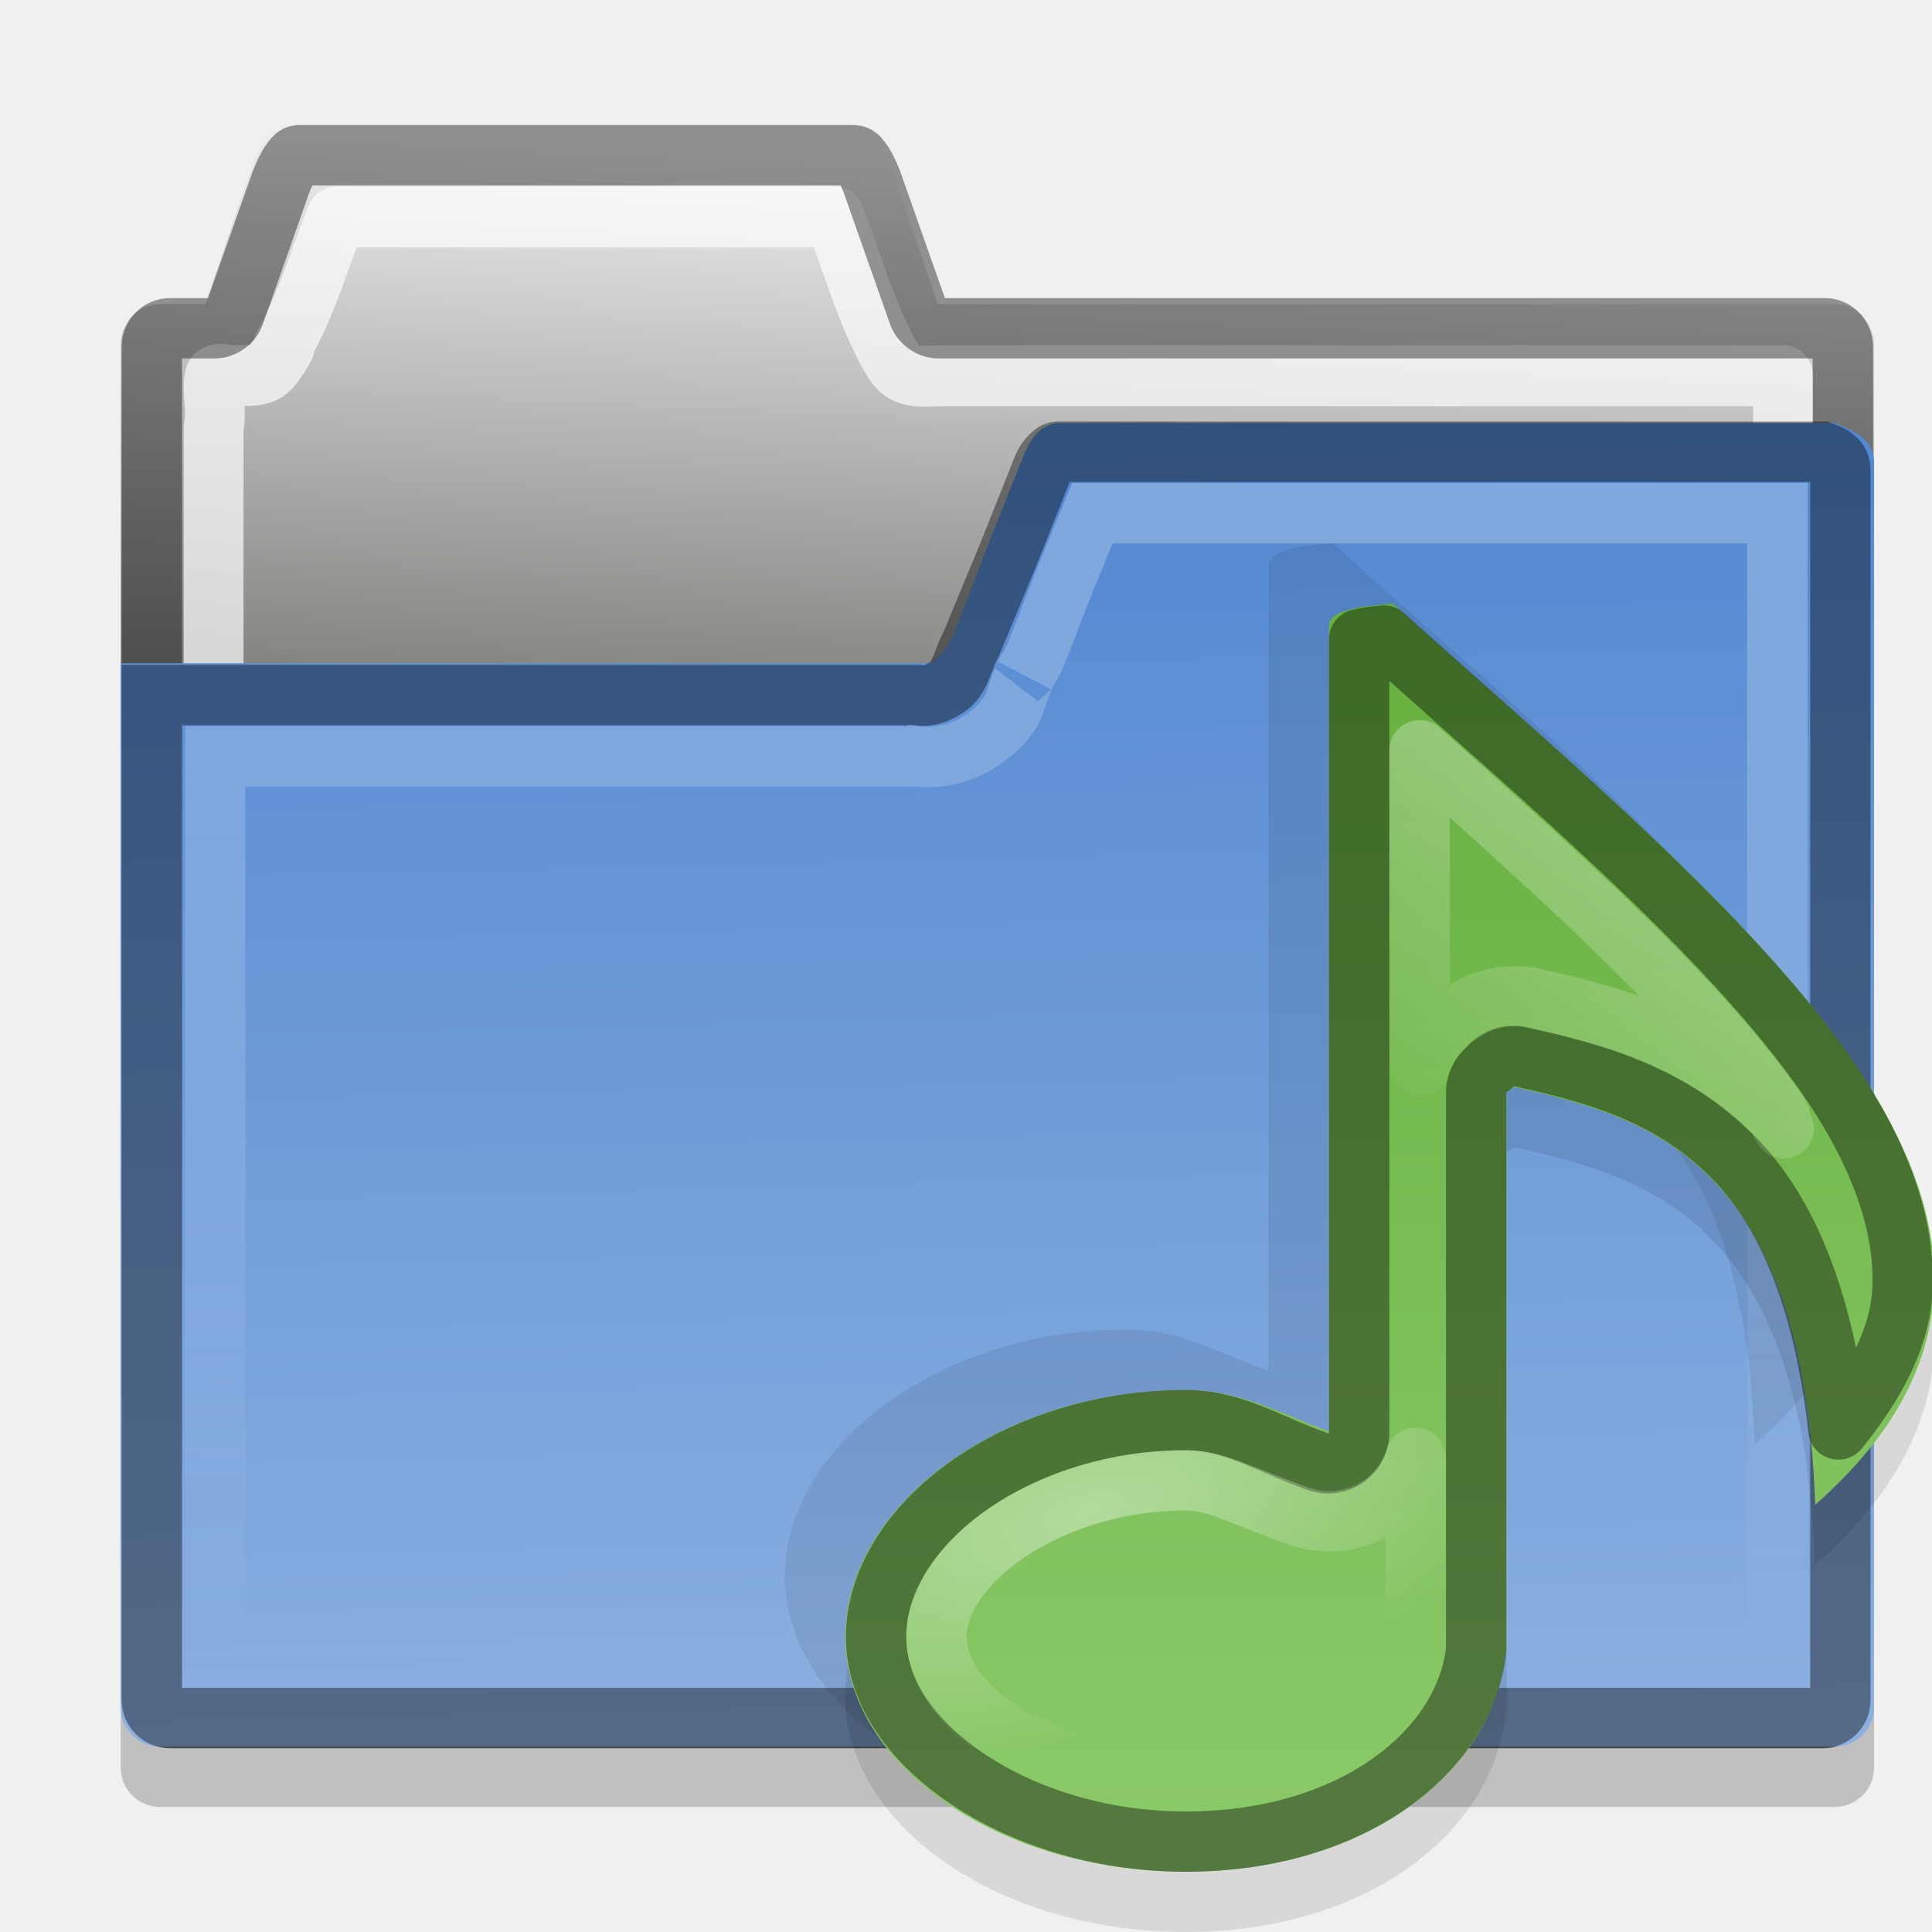
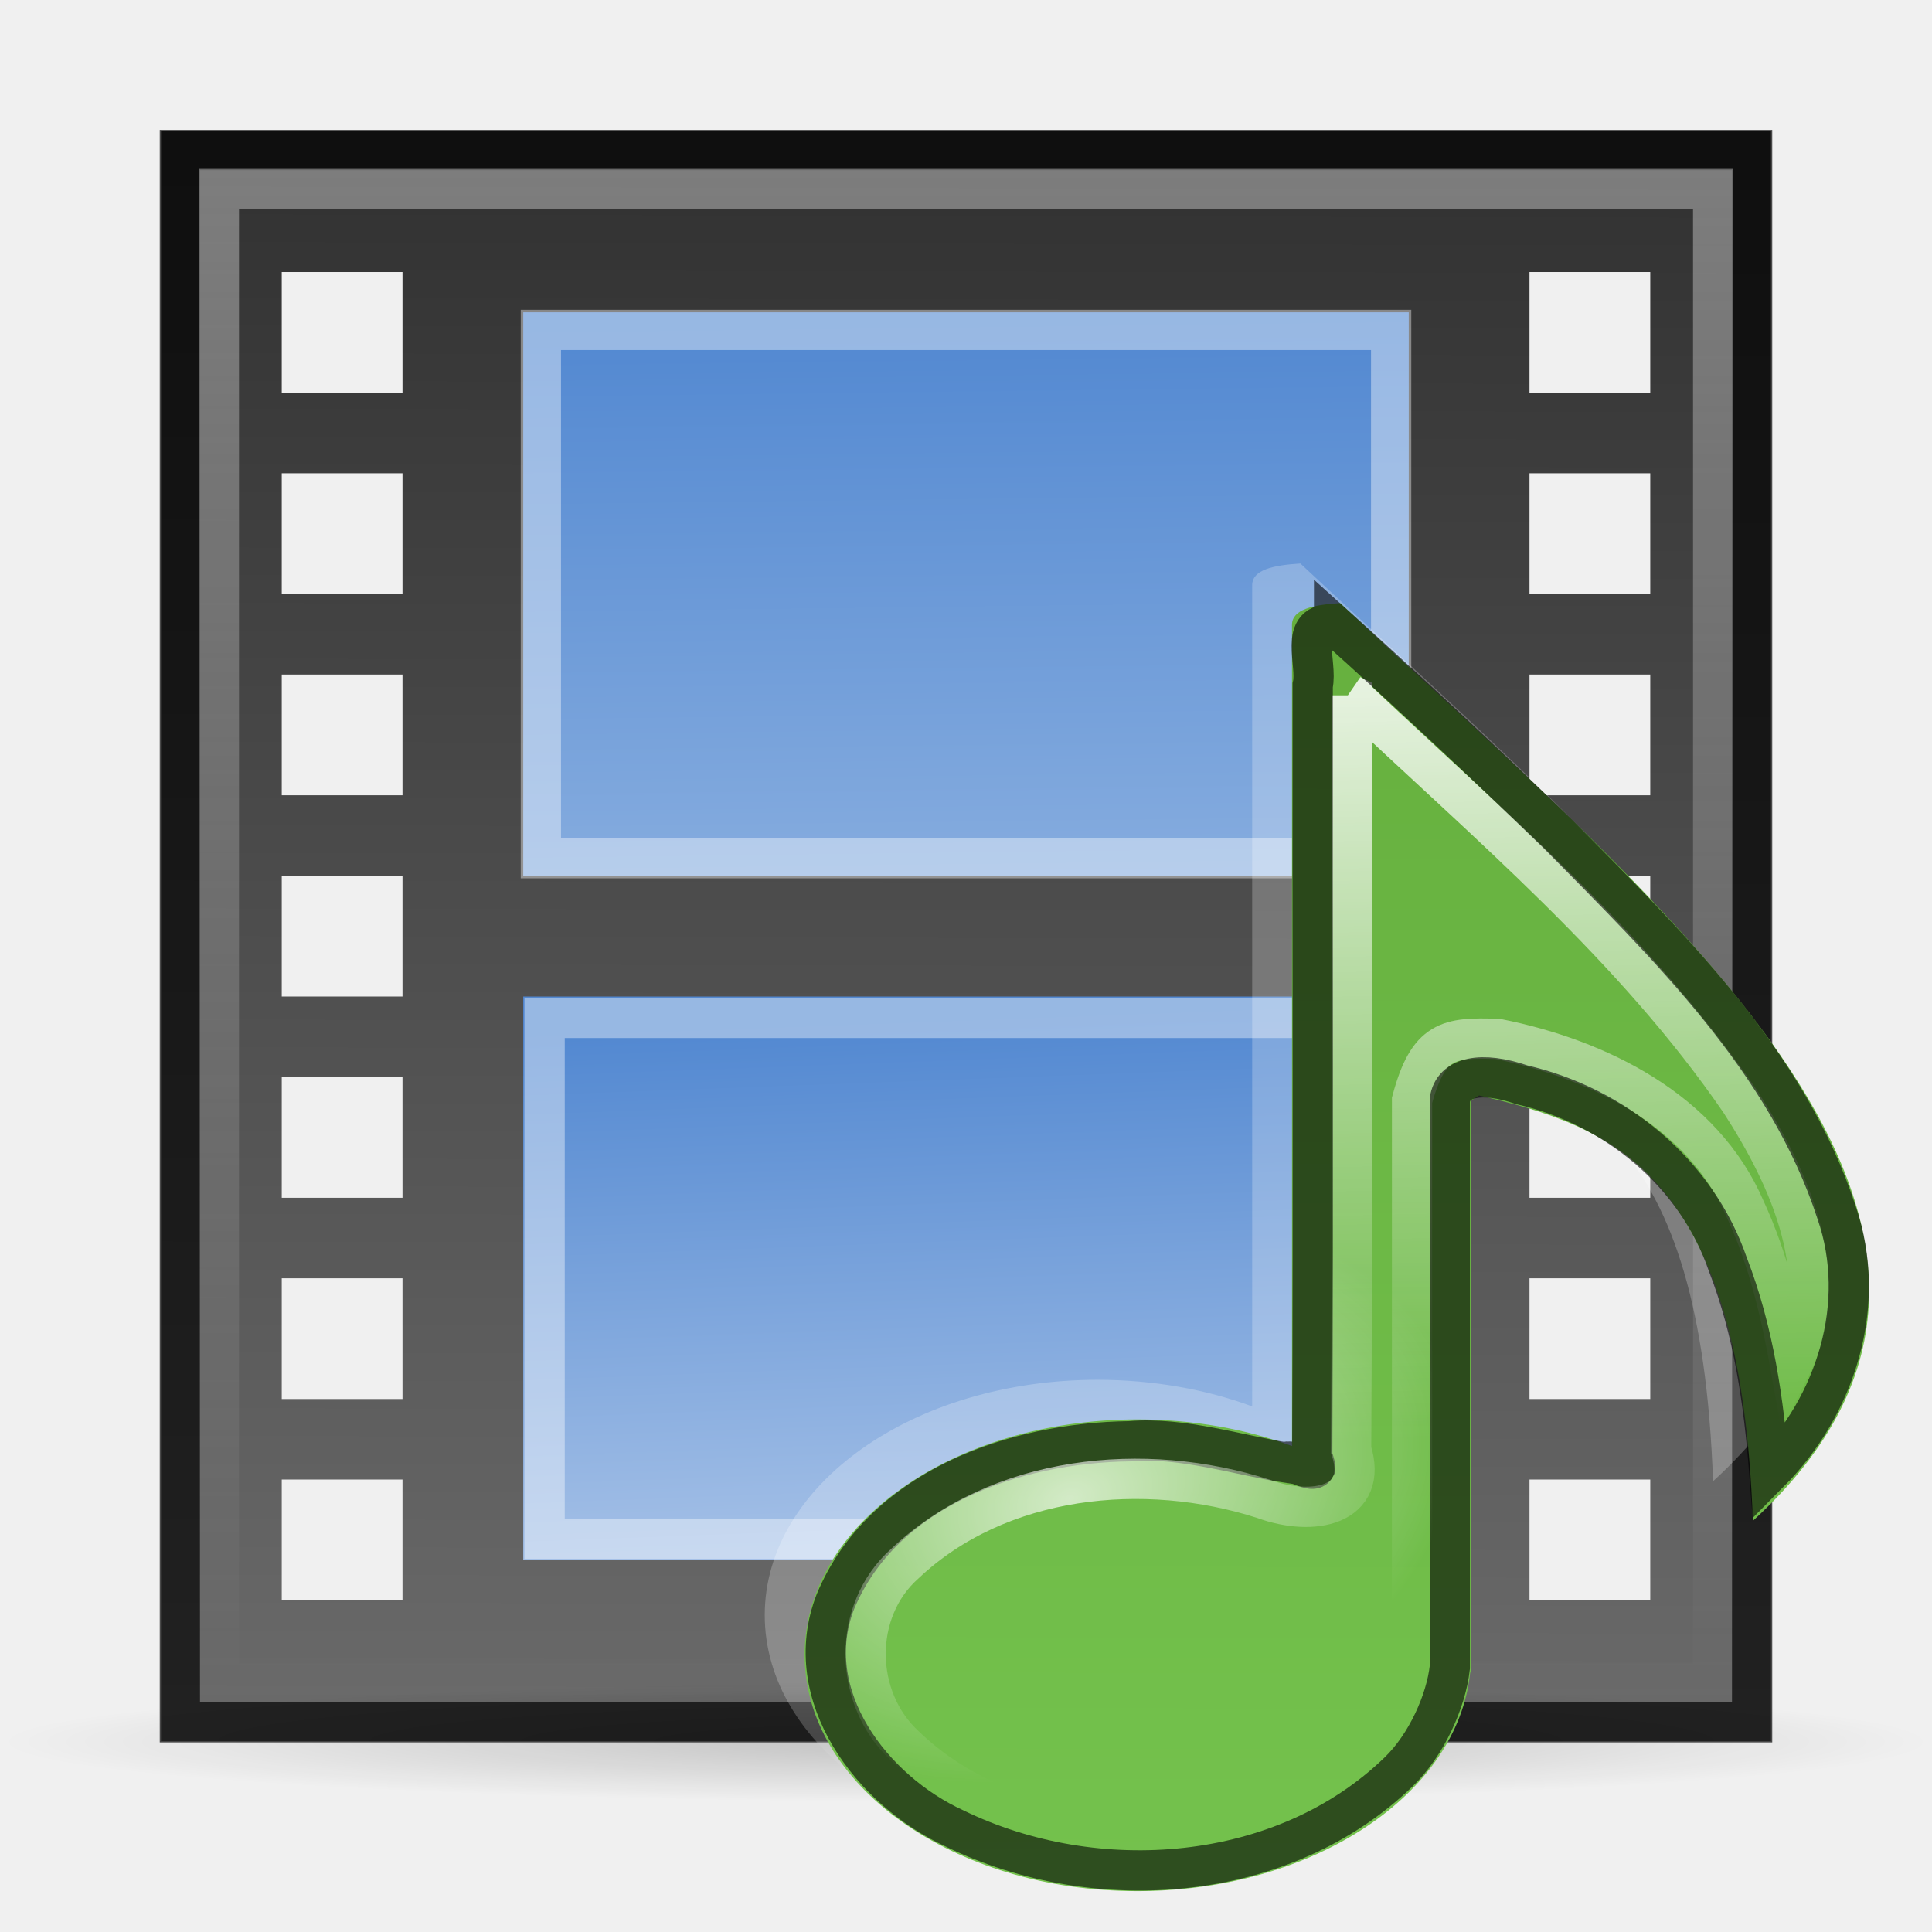
- <svg xmlns="http://www.w3.org/2000/svg" xmlns:xlink="http://www.w3.org/1999/xlink" version="1.0" width="32" height="32">
-   <defs id="defs5">
-     <linearGradient id="linearGradient4033">
-       <stop id="stop4035" stop-color="#66b03e" />
-       <stop id="stop4037" offset="1" stop-color="#8cca6a" />
+ <svg xmlns="http://www.w3.org/2000/svg" xmlns:xlink="http://www.w3.org/1999/xlink" height="48" width="48" version="1.1">
+   <defs id="defs6">
+     <linearGradient id="linearGradient3849">
+       <stop stop-opacity="0.8" stop-color="#ffffff" id="stop3851" />
+       <stop stop-opacity="0" stop-color="#ffffff" offset="1" id="stop3853" />
    </linearGradient>
-     <linearGradient id="linearGradient3988">
-       <stop id="stop3990" stop-color="#5288d1" />
-       <stop id="stop3992" offset="1" stop-color="#96b7e3" />
+     <linearGradient id="linearGradient3821">
+       <stop stop-color="#5288d1" id="stop3823" />
+       <stop stop-color="#87addf" offset="1" id="stop3825" />
    </linearGradient>
-     <linearGradient id="linearGradient856">
-       <stop id="stop858" stop-color="#ffffff" />
-       <stop id="stop860" offset="1" stop-color="#ffffff" stop-opacity="0" />
+     <linearGradient id="linearGradient3813">
+       <stop stop-color="#5288d1" id="stop3815" />
+       <stop stop-color="#aac4e8" offset="1" id="stop3817" />
    </linearGradient>
-     <linearGradient id="linearGradient3985">
-       <stop id="stop3987" stop-color="#eeeeec" />
-       <stop id="stop3989" offset="1" stop-color="#555753" />
+     <linearGradient id="linearGradient870">
+       <stop stop-color="#66b03e" id="stop872" />
+       <stop stop-color="#74c24d" offset="1" id="stop874" />
    </linearGradient>
-     <linearGradient x1="3.153" y1="3.993" x2="2.281" y2="22.971" id="linearGradient3083" xlink:href="#linearGradient3985" gradientUnits="userSpaceOnUse" gradientTransform="matrix(0.66,0,0,0.6703527,0.68,-0.6260463)" />
-     <linearGradient x1="30.14" y1="-2.712" x2="30" y2="28" id="linearGradient862" xlink:href="#linearGradient856" gradientUnits="userSpaceOnUse" />
-     <linearGradient x1="30.881" y1="7.121" x2="31.447" y2="32.477" id="linearGradient3986" xlink:href="#linearGradient3988" gradientUnits="userSpaceOnUse" />
-     <radialGradient cx="9.1" cy="14.887" r="8.02" id="radialGradient846" xlink:href="#linearGradient856" gradientUnits="userSpaceOnUse" gradientTransform="matrix(0.1247673,0.44035,-1.08809,0.3066516,21.06307,6.447043)" />
-     <linearGradient x1="17" y1="3" x2="12.484" y2="10" id="linearGradient842" xlink:href="#linearGradient856" gradientUnits="userSpaceOnUse" gradientTransform="matrix(1.000074,0,0,0.997404,-1.000469,-0.9402839)" />
-     <linearGradient y1="0" x2="0" y2="21" id="linearGradient4039" xlink:href="#linearGradient4033" gradientUnits="userSpaceOnUse" />
+     <linearGradient id="linearGradient846">
+       <stop stop-color="#303030" id="stop848" />
+       <stop stop-color="#6a6a6a" offset="1" id="stop850" />
+     </linearGradient>
+     <linearGradient id="linearGradient3640">
+       <stop stop-opacity="0.2" id="stop3642" />
+       <stop stop-opacity="0" offset="1" id="stop3644" />
+     </linearGradient>
+     <linearGradient id="linearGradient2845">
+       <stop stop-color="#ffffff" id="stop2847" />
+       <stop stop-opacity="0" stop-color="#ffffff" offset="1" id="stop2849" />
+     </linearGradient>
+     <linearGradient gradientUnits="userSpaceOnUse" xlink:href="#linearGradient2845" id="linearGradient2874" y2="49.06" x2="0" y1="10.938" />
+     <radialGradient gradientTransform="matrix(0.8142394,0,0,0.05088996,-4.920864,40.74718)" gradientUnits="userSpaceOnUse" xlink:href="#linearGradient3640" id="radialGradient2859" r="29.475" cy="49.624" cx="35.519" />
+     <linearGradient gradientUnits="userSpaceOnUse" xlink:href="#linearGradient846" id="linearGradient852" y2="49.741" x2="53.33" y1="9.741" x1="53.42" />
+     <linearGradient gradientTransform="matrix(0.7619048,0,0,0.7619048,14.92816,12.6982)" gradientUnits="userSpaceOnUse" xlink:href="#linearGradient2845" id="linearGradient3847" y2="29.873" x2="40.928" y1="4.563" x1="40.32" />
+     <linearGradient gradientUnits="userSpaceOnUse" xlink:href="#linearGradient870" id="linearGradient876" y2="46.86" x2="46.44" y1="15.224" x1="46.49" />
+     <linearGradient gradientUnits="userSpaceOnUse" xlink:href="#linearGradient3813" id="linearGradient3819" y2="45.738" x2="45.584" y1="31.612" x1="45.06" />
+     <linearGradient gradientUnits="userSpaceOnUse" xlink:href="#linearGradient3821" id="linearGradient3827" y2="28.738" x2="45.23" y1="14.612" x1="45.06" />
+     <radialGradient gradientTransform="matrix(0.1621871,0.5264131,-0.773597,0.2383441,48.30393,16.35573)" gradientUnits="userSpaceOnUse" xlink:href="#linearGradient3849" id="radialGradient3847" r="12.221" cy="33.25" cx="24.588" />
  </defs>
-   <path d="m 17.572,8.007 c -0.274,0 -0.438,0.175 -0.557,0.404 -0.04,0.076 -0.069,0.159 -0.103,0.242 l -0.516,1.293 -0.536,1.393 c -0.034,0.083 -0.063,0.166 -0.103,0.242 -0.119,0.229 -0.289,0.461 -0.557,0.404 H 9.136 5.96 2 v 17.298 c 0,0.358 0.294,0.647 0.66,0.647 h 27.72 c 0.366,0 0.66,-0.288 0.66,-0.647 v -20.631 c 0,-0.358 -0.317,-0.522 -0.66,-0.647 H 26.812 21.14 z" id="path864" opacity="0.2" fill-rule="evenodd" color="#000000" />
-   <path d="m 4.846,2.055 c -0.366,0 -0.524,0.326 -0.66,0.67 l -0.784,2.311 H 2.66 c -0.366,0 -0.66,0.299 -0.66,0.67 v 22.429 c 0,0.371 0.294,0.67 0.66,0.67 h 27.72 c 0.366,0 0.66,-0.299 0.66,-0.67 v -22.429 c 0,-0.371 -0.294,-0.67 -0.66,-0.67 h -14.85 l -0.784,-2.311 C 14.611,2.381 14.452,2.055 14.086,2.055 z" id="rect3065" fill="url(#linearGradient3083)" fill-rule="evenodd" color="#000000" />
-   <path d="M 5.219,3.594 C 4.93,4.3 4.71,5.061 4.313,5.75 H 4.344 C 4.288,5.863 4.233,5.929 4.188,6 4.142,6.071 4.073,6.15 4,6.188 3.854,6.263 3.709,6.243 3.406,6.25 a 0.124,0.124 0 0 1 -0.031,0 C 3.232,6.207 3.175,6.234 3.156,6.25 3.137,6.266 3.13,6.31 3.125,6.406 c -0.009,0.192 0.052,0.481 0,0.719 v 20.531 h 26.781 V 6.25 h -14.375 C 15.219,6.264 15.061,6.273 14.906,6.188 14.829,6.145 14.765,6.08 14.719,6 14.672,5.92 14.617,5.844 14.562,5.719 14.211,5.043 13.991,4.282 13.719,3.594 h -8.5 z" transform="matrix(0.9706889,0,0,0.9897048,0.5047084,0.03692107)" id="path850" opacity="0.67" fill="none" stroke="#ffffff" stroke-linejoin="round" color="#000000" stroke-width="1.02" />
-   <path d="M 4.982,2.571 C 4.904,2.571 4.895,2.587 4.84,2.654 4.785,2.722 4.72,2.846 4.656,3.009 l -0.775,2.199 c -0.051,0.134 -0.186,0.229 -0.326,0.229 h -0.734 c -0.173,0 -0.306,0.136 -0.306,0.312 v 22.395 c 0,0.177 0.133,0.312 0.306,0.312 h 27.397 c 0.173,0 0.306,-0.136 0.306,-0.312 v -22.395 c 0,-0.177 -0.133,-0.312 -0.306,-0.312 h -14.677 C 15.401,5.436 15.266,5.341 15.215,5.207 l -0.775,-2.199 C 14.377,2.846 14.312,2.722 14.257,2.654 14.202,2.587 14.193,2.571 14.115,2.571 z" id="path4017" opacity="0.4" fill="none" stroke="#000000" color="#000000" />
-   <path d="m 17.572,7.007 c -0.274,0 -0.438,0.175 -0.557,0.404 -0.04,0.076 -0.069,0.159 -0.103,0.242 l -0.516,1.293 -0.536,1.393 c -0.034,0.083 -0.063,0.166 -0.103,0.242 -0.119,0.229 -0.289,0.461 -0.557,0.404 H 9.136 5.96 2 v 17.298 c 0,0.358 0.294,0.647 0.66,0.647 h 27.72 c 0.366,0 0.66,-0.288 0.66,-0.647 v -20.631 c 0,-0.358 -0.317,-0.522 -0.66,-0.647 h -3.568 l -5.672,0 z" id="rect3198" fill="url(#linearGradient3986)" fill-rule="evenodd" color="#000000" />
-   <path d="m 17.537,7.481 c -0.059,0 -0.067,0.012 -0.102,0.04 -0.035,0.028 -0.097,0.092 -0.142,0.18 -0.024,0.047 -0.044,0.108 -0.081,0.2 l -0.509,1.277 -0.529,1.277 c -0.03,0.073 -0.068,0.175 -0.122,0.279 -0.072,0.138 -0.162,0.484 -0.305,0.599 -0.143,0.115 -0.343,0.224 -0.55,0.18 h -5.984 -3.135 -3.562 v 16.644 c 0,0.169 0.133,0.299 0.305,0.299 h 27.356 c 0.173,0 0.305,-0.13 0.305,-0.299 v -20.376 c 0,-0.169 -0.143,-0.241 -0.305,-0.299 h -3.521 l -5.598,0 z" id="path4003" opacity="0.4" fill="none" stroke="#000000" color="#000000" />
-   <path d="m 18.094,8.5 -0.438,1.062 -0.5,1.281 c -0.065,0.158 -0.141,0.254 -0.188,0.344 0.051,-0.098 -0.024,0.081 -0.094,0.25 -0.069,0.169 -0.063,0.392 -0.469,0.719 -0.339,0.273 -0.824,0.475 -1.438,0.344 l 0.219,0.031 H 9.219 6.063 h -2.5 v 14.906 h 25.875 V 8.5 H 26.656 21.063 18.094 z" id="path854" opacity="0.4" fill="none" stroke="url(#linearGradient862)" color="#000000" />
-   <text x="40.787" y="19.39" id="text4006" fill="#ffffff" font-family="Sans" word-spacing="0" line-height="125%" letter-spacing="0" font-size="40">
-     <tspan x="40.787" y="19.39" id="tspan4008" />
-   </text>
-   <g transform="translate(12.01167,9.999992)" id="g3254">
-     <path d="M 11.063,0.998 C 10.599,1.026 10.002,1.1 10,1.35 l 0,13.354 C 9.219,14.428 8.569,14.021 7.627,14.021 c -3.121,0 -5.639,1.96 -5.639,4.078 0,2.117 2.518,3.901 5.639,3.901 2.981,0 5.085,-1.628 5.299,-3.613 l 0.017,0 0,-9.303 c 0.047,-0.027 0.084,-0.05 0.133,-0.08 2.255,0.506 4.771,1.228 4.978,6.917 5.372,-4.725 -1.343,-9.845 -6.99,-14.923 z" id="path848" opacity="0.1" fill-rule="evenodd" />
-     <path d="M 10.063,-0.999 C 9.599,-0.971 9.002,-0.897 9,-0.647 l 0,13.354 C 8.219,12.431 7.569,12.024 6.627,12.024 c -3.121,0 -5.639,1.96 -5.639,4.078 0,2.117 2.518,3.901 5.639,3.901 2.981,0 5.085,-1.628 5.299,-3.613 l 0.017,0 0,-9.303 c 0.047,-0.027 0.084,-0.05 0.133,-0.08 2.255,0.506 4.771,1.228 4.978,6.917 5.372,-4.725 -1.343,-9.845 -6.99,-14.923 z" id="path3263" opacity="0.08" fill-rule="evenodd" />
-     <path d="M 11.063,6.6705477e-4 C 10.599,0.029 10.002,0.103 10,0.353 l 0,13.354 C 9.219,13.43 8.569,13.023 7.627,13.023 c -3.121,0 -5.639,1.96 -5.639,4.078 0,2.117 2.518,3.901 5.639,3.901 2.981,0 5.085,-1.628 5.299,-3.613 l 0.017,0 0,-9.303 c 0.047,-0.027 0.084,-0.05 0.133,-0.08 2.255,0.506 4.771,1.228 4.978,6.917 C 23.425,10.198 16.71,5.079 11.063,7.1692498e-4 z" id="path2818" fill="url(#linearGradient4039)" fill-rule="evenodd" />
-     <path d="m 10.907,0.525 c -0.147,0.013 -0.306,0.04 -0.406,0.062 l 0,13.122 A 0.515,0.513 0 0 1 9.813,14.208 C 8.966,13.908 8.418,13.522 7.625,13.522 c -1.452,0 -2.768,0.469 -3.688,1.153 -0.92,0.684 -1.438,1.574 -1.438,2.431 0,0.857 0.521,1.667 1.438,2.306 0.916,0.64 2.225,1.091 3.688,1.091 2.793,0 4.635,-1.522 4.813,-3.179 l 0,-9.226 a 0.515,0.513 0 0 1 0.25,-0.436 c -0.047,0.027 -0.036,-0.014 0.094,-0.094 a 0.515,0.513 0 0 1 0.406,-0.062 c 1.138,0.255 2.444,0.581 3.5,1.652 0.893,0.905 1.506,2.347 1.75,4.519 0.65,-0.803 1.039,-1.579 1.063,-2.369 0.032,-1.071 -0.396,-2.227 -1.219,-3.429 C 16.672,5.528 13.69,3.019 10.907,0.525 z" id="path832" opacity="0.4" fill="none" stroke="#000000" stroke-linejoin="round" stroke-width="0.999" />
-     <path d="m 11.5,2.426 0,5.236 a 1.503,1.499 0 0 1 0.688,-0.873 c -0.229,0.131 -0.19,0.113 0.094,-0.062 a 1.503,1.499 0 0 1 1.125,-0.187 c 1.159,0.26 2.724,0.639 4,1.932 0.055,0.055 0.072,0.16 0.125,0.218 -0.06,-0.094 -0.028,-0.153 -0.094,-0.249 C 16.189,6.615 13.874,4.541 11.5,2.426 z m -0.063,11.719 a 1.503,1.499 0 0 1 -1.938,0.966 c -0.973,-0.345 -1.369,-0.592 -1.875,-0.592 -1.244,0 -2.36,0.42 -3.094,0.966 -0.734,0.546 -1.031,1.152 -1.031,1.621 0,0.469 0.276,1.022 1,1.527 0.724,0.506 1.851,0.873 3.125,0.873 2.431,0 3.703,-1.249 3.813,-2.275 l 5e-6,-3.086 z" id="path834" opacity="0.4" fill="none" stroke="url(#linearGradient842)" stroke-linejoin="round" stroke-width="0.999" />
-     <path d="m 11.5,2.426 0,5.236 a 1.503,1.499 0 0 1 0.688,-0.873 c -0.229,0.131 -0.19,0.113 0.094,-0.062 a 1.503,1.499 0 0 1 1.125,-0.187 c 1.159,0.26 2.724,0.639 4,1.932 0.055,0.055 0.072,0.16 0.125,0.218 -0.06,-0.094 -0.028,-0.153 -0.094,-0.249 C 16.189,6.615 13.874,4.541 11.5,2.426 z m -0.063,11.719 a 1.503,1.499 0 0 1 -1.938,0.966 c -0.973,-0.345 -1.369,-0.592 -1.875,-0.592 -1.244,0 -2.36,0.42 -3.094,0.966 -0.734,0.546 -1.031,1.152 -1.031,1.621 0,0.469 0.276,1.022 1,1.527 0.724,0.506 1.851,0.873 3.125,0.873 2.431,0 3.703,-1.249 3.813,-2.275 l 5e-6,-3.086 z" id="path844" opacity="0.4" fill="none" stroke="url(#radialGradient846)" stroke-linejoin="round" stroke-width="0.999" />
+   <g id="g3760" transform="translate(-10,-6.741462)">
+     <path fill="url(#linearGradient852)" id="rect2818" d="m 14,10 0,40 40,0 0,-40 -40,0 z m 3,3.5 3,0 0,3 -3,0 v -3 z m 31,0 3,0 0,3 -3,0 v -3 z m -31,5 3,0 0,3 -3,0 v -3 z m 31,0 3,0 0,3 -3,0 v -3 z m -31,5 3,0 0,3 -3,0 v -3 z m 31,0 3,0 0,3 -3,0 v -3 z m -31,5 3,0 0,3 -3,0 v -3 z m 31,0 3,0 0,3 -3,0 v -3 z m -31,5 3,0 0,3 -3,0 v -3 z m 31,0 3,0 0,3 -3,0 v -3 z m -31,5 3,0 0,3 -3,0 v -3 z m 31,0 3,0 0,3 -3,0 v -3 z m -31,5 3,0 0,3 -3,0 v -3 z m 31,0 3,0 0,3 -3,0 v -3 z" />
+     <path stroke="#000000" fill="none" opacity="0.69" id="path3702" d="m 14.469,10.469 0,39.062 39.062,0 0,-39.062 H 14.469 z" />
+     <path stroke="url(#linearGradient2874)" fill="none" opacity="0.367" id="path3704" d="m 15.438,11.438 0,37.125 37.125,0 0,-37.125 h -37.125 z" />
+     <rect fill="url(#linearGradient3827)" id="rect3717" y="14.5" x="23" height="14" width="22" />
+     <rect fill="url(#linearGradient3819)" id="rect3742" y="31.5" x="23" height="14" width="22" />
+     <path stroke="#ffffff" fill="none" opacity="0.4" id="path3746" d="m 23.438,14.938 0,13.125 21.125,0 0,-13.125 h -21.125 z" />
+     <path stroke="#ffffff" fill="none" opacity="0.4" id="path3750" d="m 23.531,32.031 0,12.938 20.938,0 0,-12.938 H 23.531 z" />
  </g>
+   <path fill-rule="evenodd" fill="#ffffff" opacity="0.237" id="path3922" d="m 32.309,14 c -0.681,0.043 -1.196,0.156 -1.199,0.538 v 20.404 c -1.145,-0.423 -2.459,-0.661 -3.841,-0.661 -4.577,0 -8.269,2.612 -8.269,5.847 0,3.235 3.692,5.872 8.269,5.872 4.371,0 7.956,-2.398 8.269,-5.431 h 0.025 v -14.214 c 0.07,-0.041 0.124,-0.076 0.196,-0.122 3.307,0.773 6.499,1.876 6.801,10.569 7.878,-7.22 -1.97,-15.043 -10.251,-22.801 z" />
+   <path fill-rule="evenodd" fill="url(#radialGradient2859)" id="path3638" d="m 48,43.273 a 24,1.5 0 0 1 -48,0 24,1.5 0 1 1 48,0 z" />
+   <path fill-rule="evenodd" fill="url(#linearGradient876)" id="path2818" d="m 33.298,14.984 c -0.681,0.043 -1.196,0.156 -1.199,0.538 v 20.404 c -1.145,-0.423 -2.459,-0.661 -3.841,-0.661 -4.577,0 -8.269,2.612 -8.269,5.847 0,3.235 3.692,5.872 8.269,5.872 4.371,0 7.956,-2.398 8.269,-5.431 h 0.025 v -14.214 c 0.07,-0.041 0.124,-0.076 0.196,-0.122 3.307,0.773 6.499,1.876 6.801,10.569 7.878,-7.22 -1.97,-15.043 -10.251,-22.801 z" />
+   <path stroke="url(#linearGradient3847)" fill="none" opacity="0.863" id="path3996" d="m 33.583,17.275 c -0.009,6.249 0.019,12.502 -0.014,18.748 0.445,1.386 -0.949,1.665 -2.171,1.217 -2.963,-0.956 -6.583,-0.6 -8.915,1.605 -1.32,1.169 -1.285,3.354 9.27e-4,4.534 2.315,2.229 5.945,2.571 8.908,1.617 1.641,-0.559 3.409,-1.745 3.659,-3.596 0.096,-0.231 -0.006,-0.81 0.031,-1.161 0,-4.301 0,-8.601 0,-12.902 0.402,-1.496 0.894,-1.57 2.129,-1.525 2.494,0.497 5.092,1.772 6.147,4.228 0.575,1.24 0.889,2.582 1.129,3.922 1.126,-2.204 -0.025,-4.701 -1.25,-6.594 -2.642,-3.857 -6.287,-6.902 -9.656,-10.094 z" />
+   <path stroke="#000000" fill="none" opacity="0.6" id="path3994" d="m 33.145,15.525 c -0.899,-0.11 -0.406,0.962 -0.531,1.503 -0.008,6.315 0.015,12.641 -0.011,18.95 -0.125,0.095 0.068,0.268 0.069,0.48 -0.083,0.147 -0.651,-0.25 -0.714,-0.12 -1.109,-0.166 -2.595,-0.647 -3.892,-0.53 -2.847,0.035 -6.136,1.163 -7.311,3.985 -0.906,2.332 0.913,4.702 2.975,5.641 3.498,1.701 8.16,1.36 11.02,-1.414 0.693,-0.667 1.178,-1.76 1.27,-2.59 0,-4.698 0,-9.396 0,-14.094 0.075,-0.587 0.794,-0.729 1.789,-0.385 2.313,0.531 4.341,2.192 5.119,4.464 0.64,1.649 0.896,3.417 1.03,5.172 1.654,-1.667 2.455,-4.19 1.673,-6.457 -1.232,-3.785 -4.198,-6.644 -6.923,-9.408 -1.822,-1.763 -3.688,-3.513 -5.563,-5.198 z" />
+   <path stroke="url(#radialGradient3847)" fill="none" opacity="0.863" id="path3829" d="m 33.583,17.275 c -0.009,6.249 0.019,12.502 -0.014,18.748 0.445,1.386 -0.949,1.665 -2.171,1.217 -2.963,-0.956 -6.583,-0.6 -8.915,1.605 -1.32,1.169 -1.285,3.354 9.27e-4,4.534 2.315,2.229 5.945,2.571 8.908,1.617 1.641,-0.559 3.409,-1.745 3.659,-3.596 0.096,-0.231 -0.006,-0.81 0.031,-1.161 0,-4.301 0,-8.601 0,-12.902 0.402,-1.496 0.894,-1.57 2.129,-1.525 2.494,0.497 5.092,1.772 6.147,4.228 0.575,1.24 0.889,2.582 1.129,3.922 1.126,-2.204 -0.025,-4.701 -1.25,-6.594 -2.642,-3.857 -6.287,-6.902 -9.656,-10.094 z" />
</svg>
